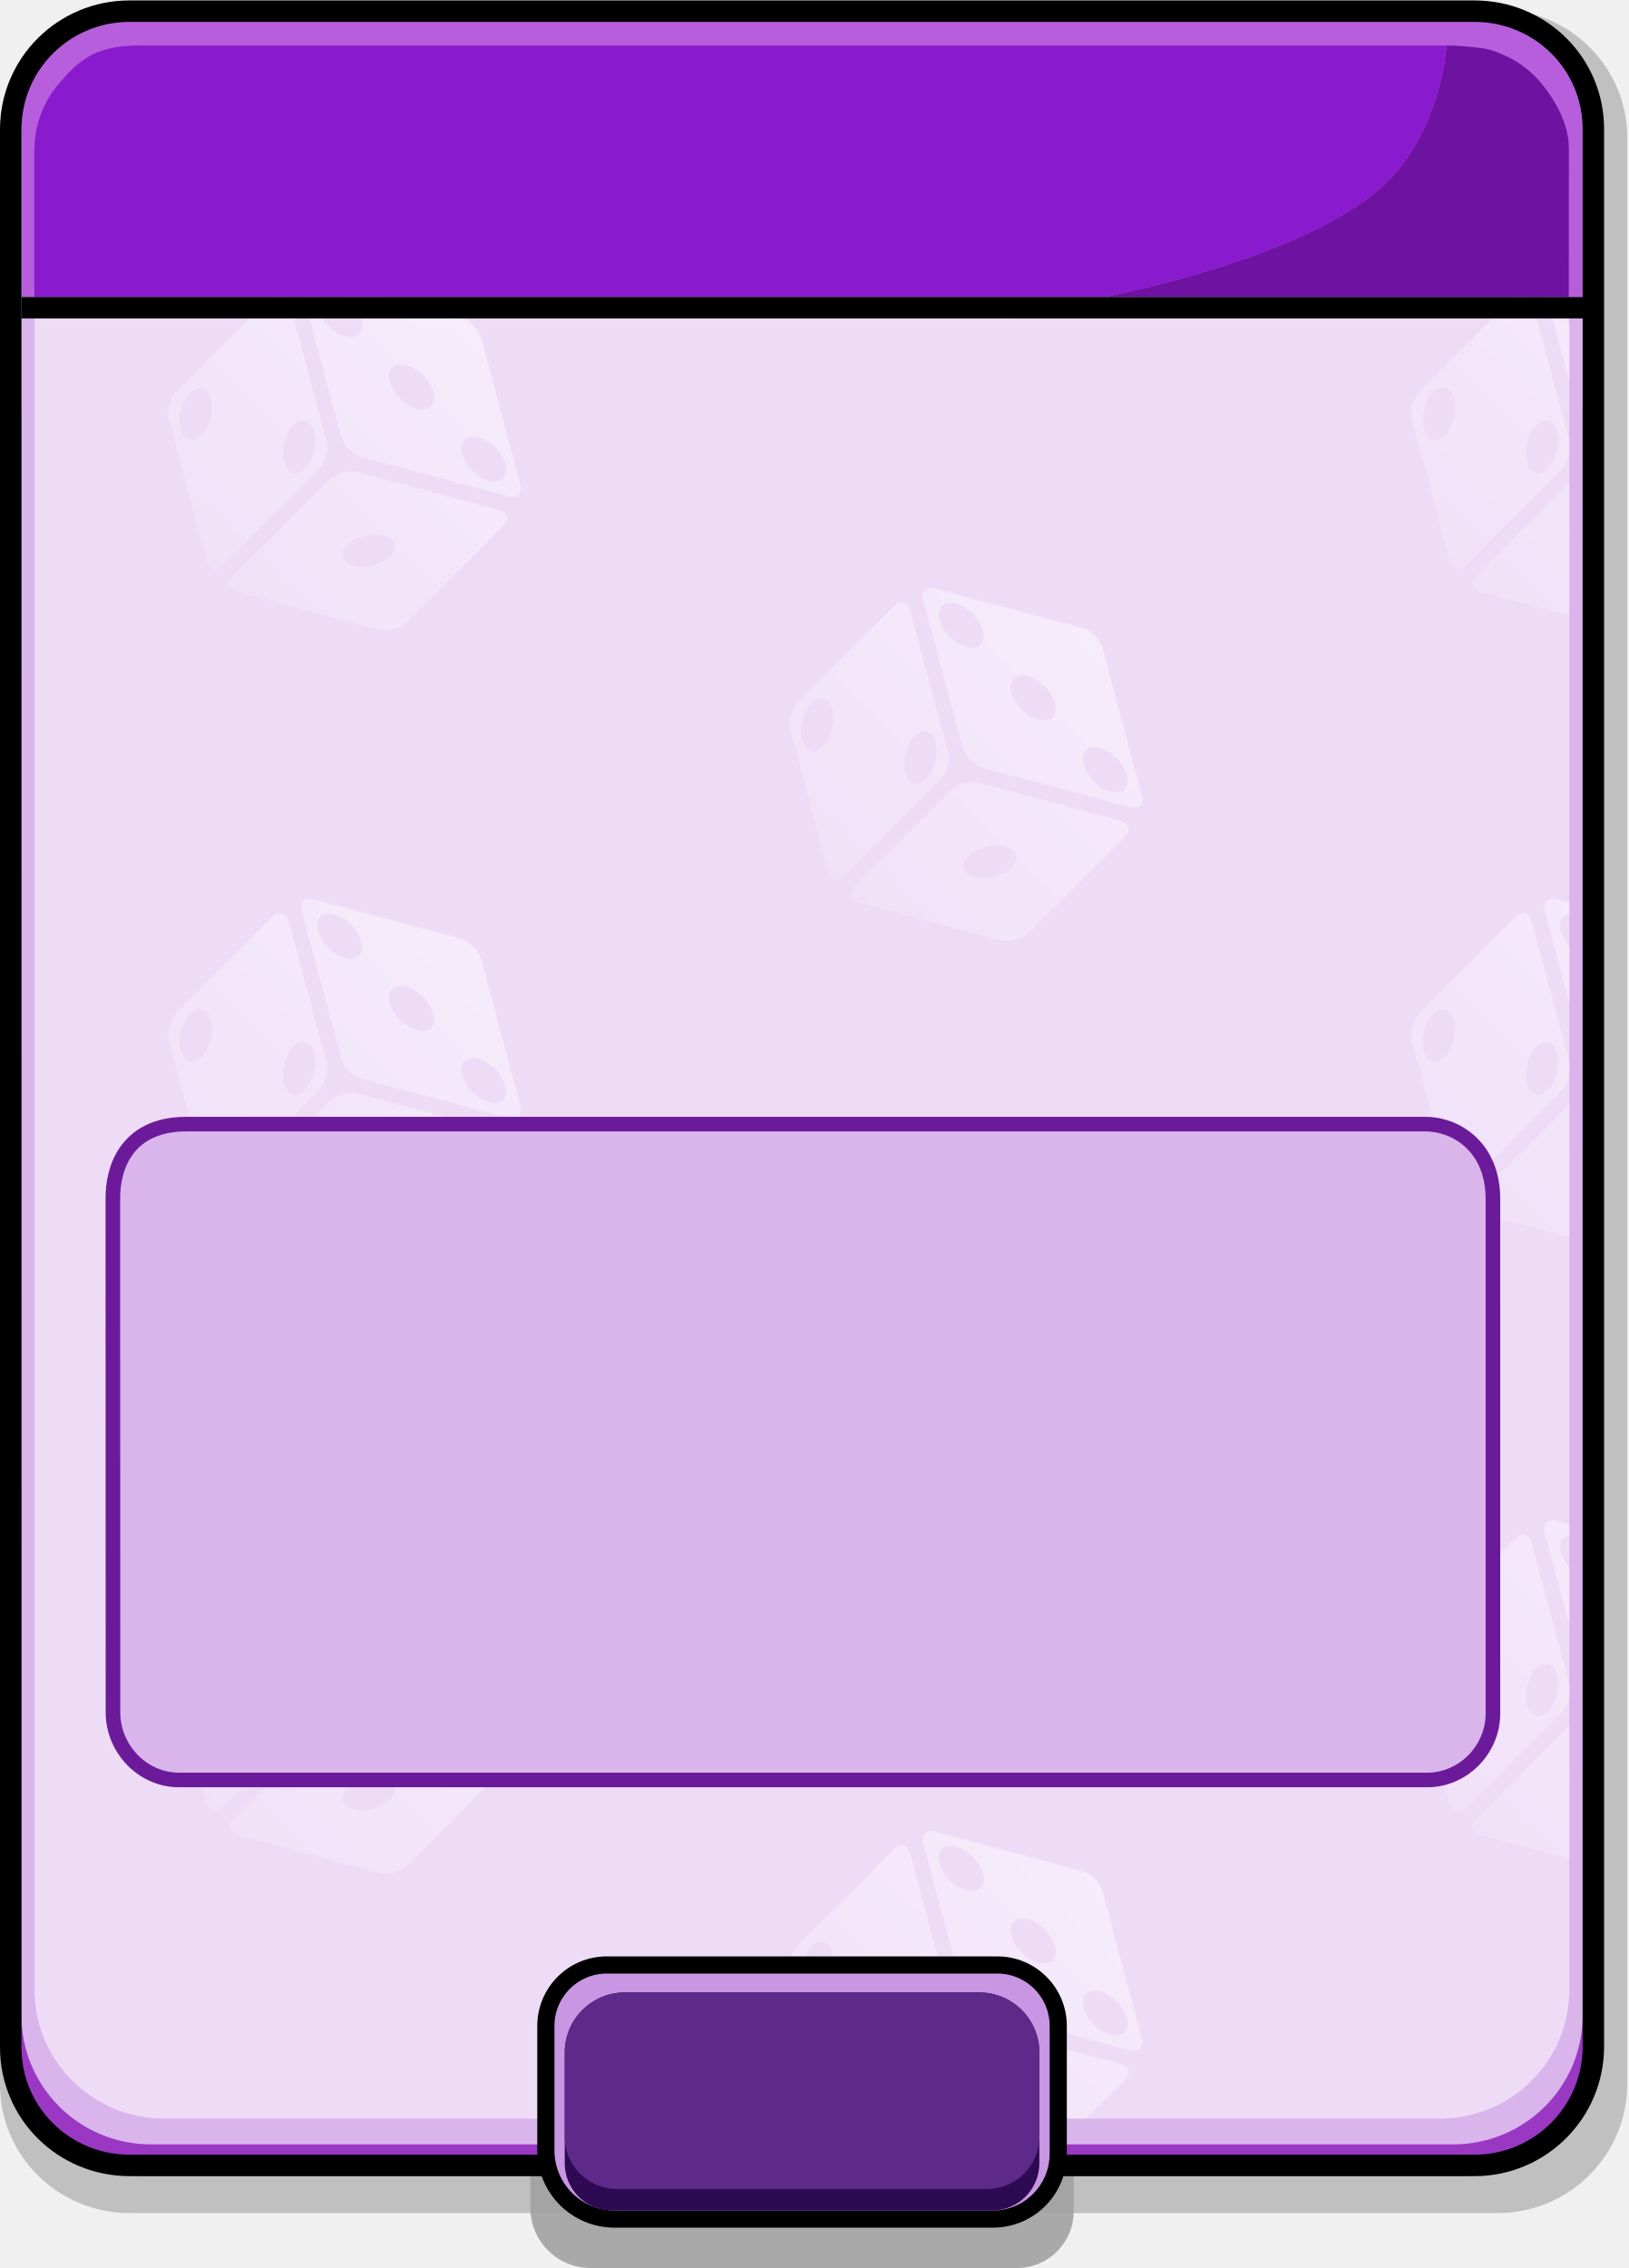
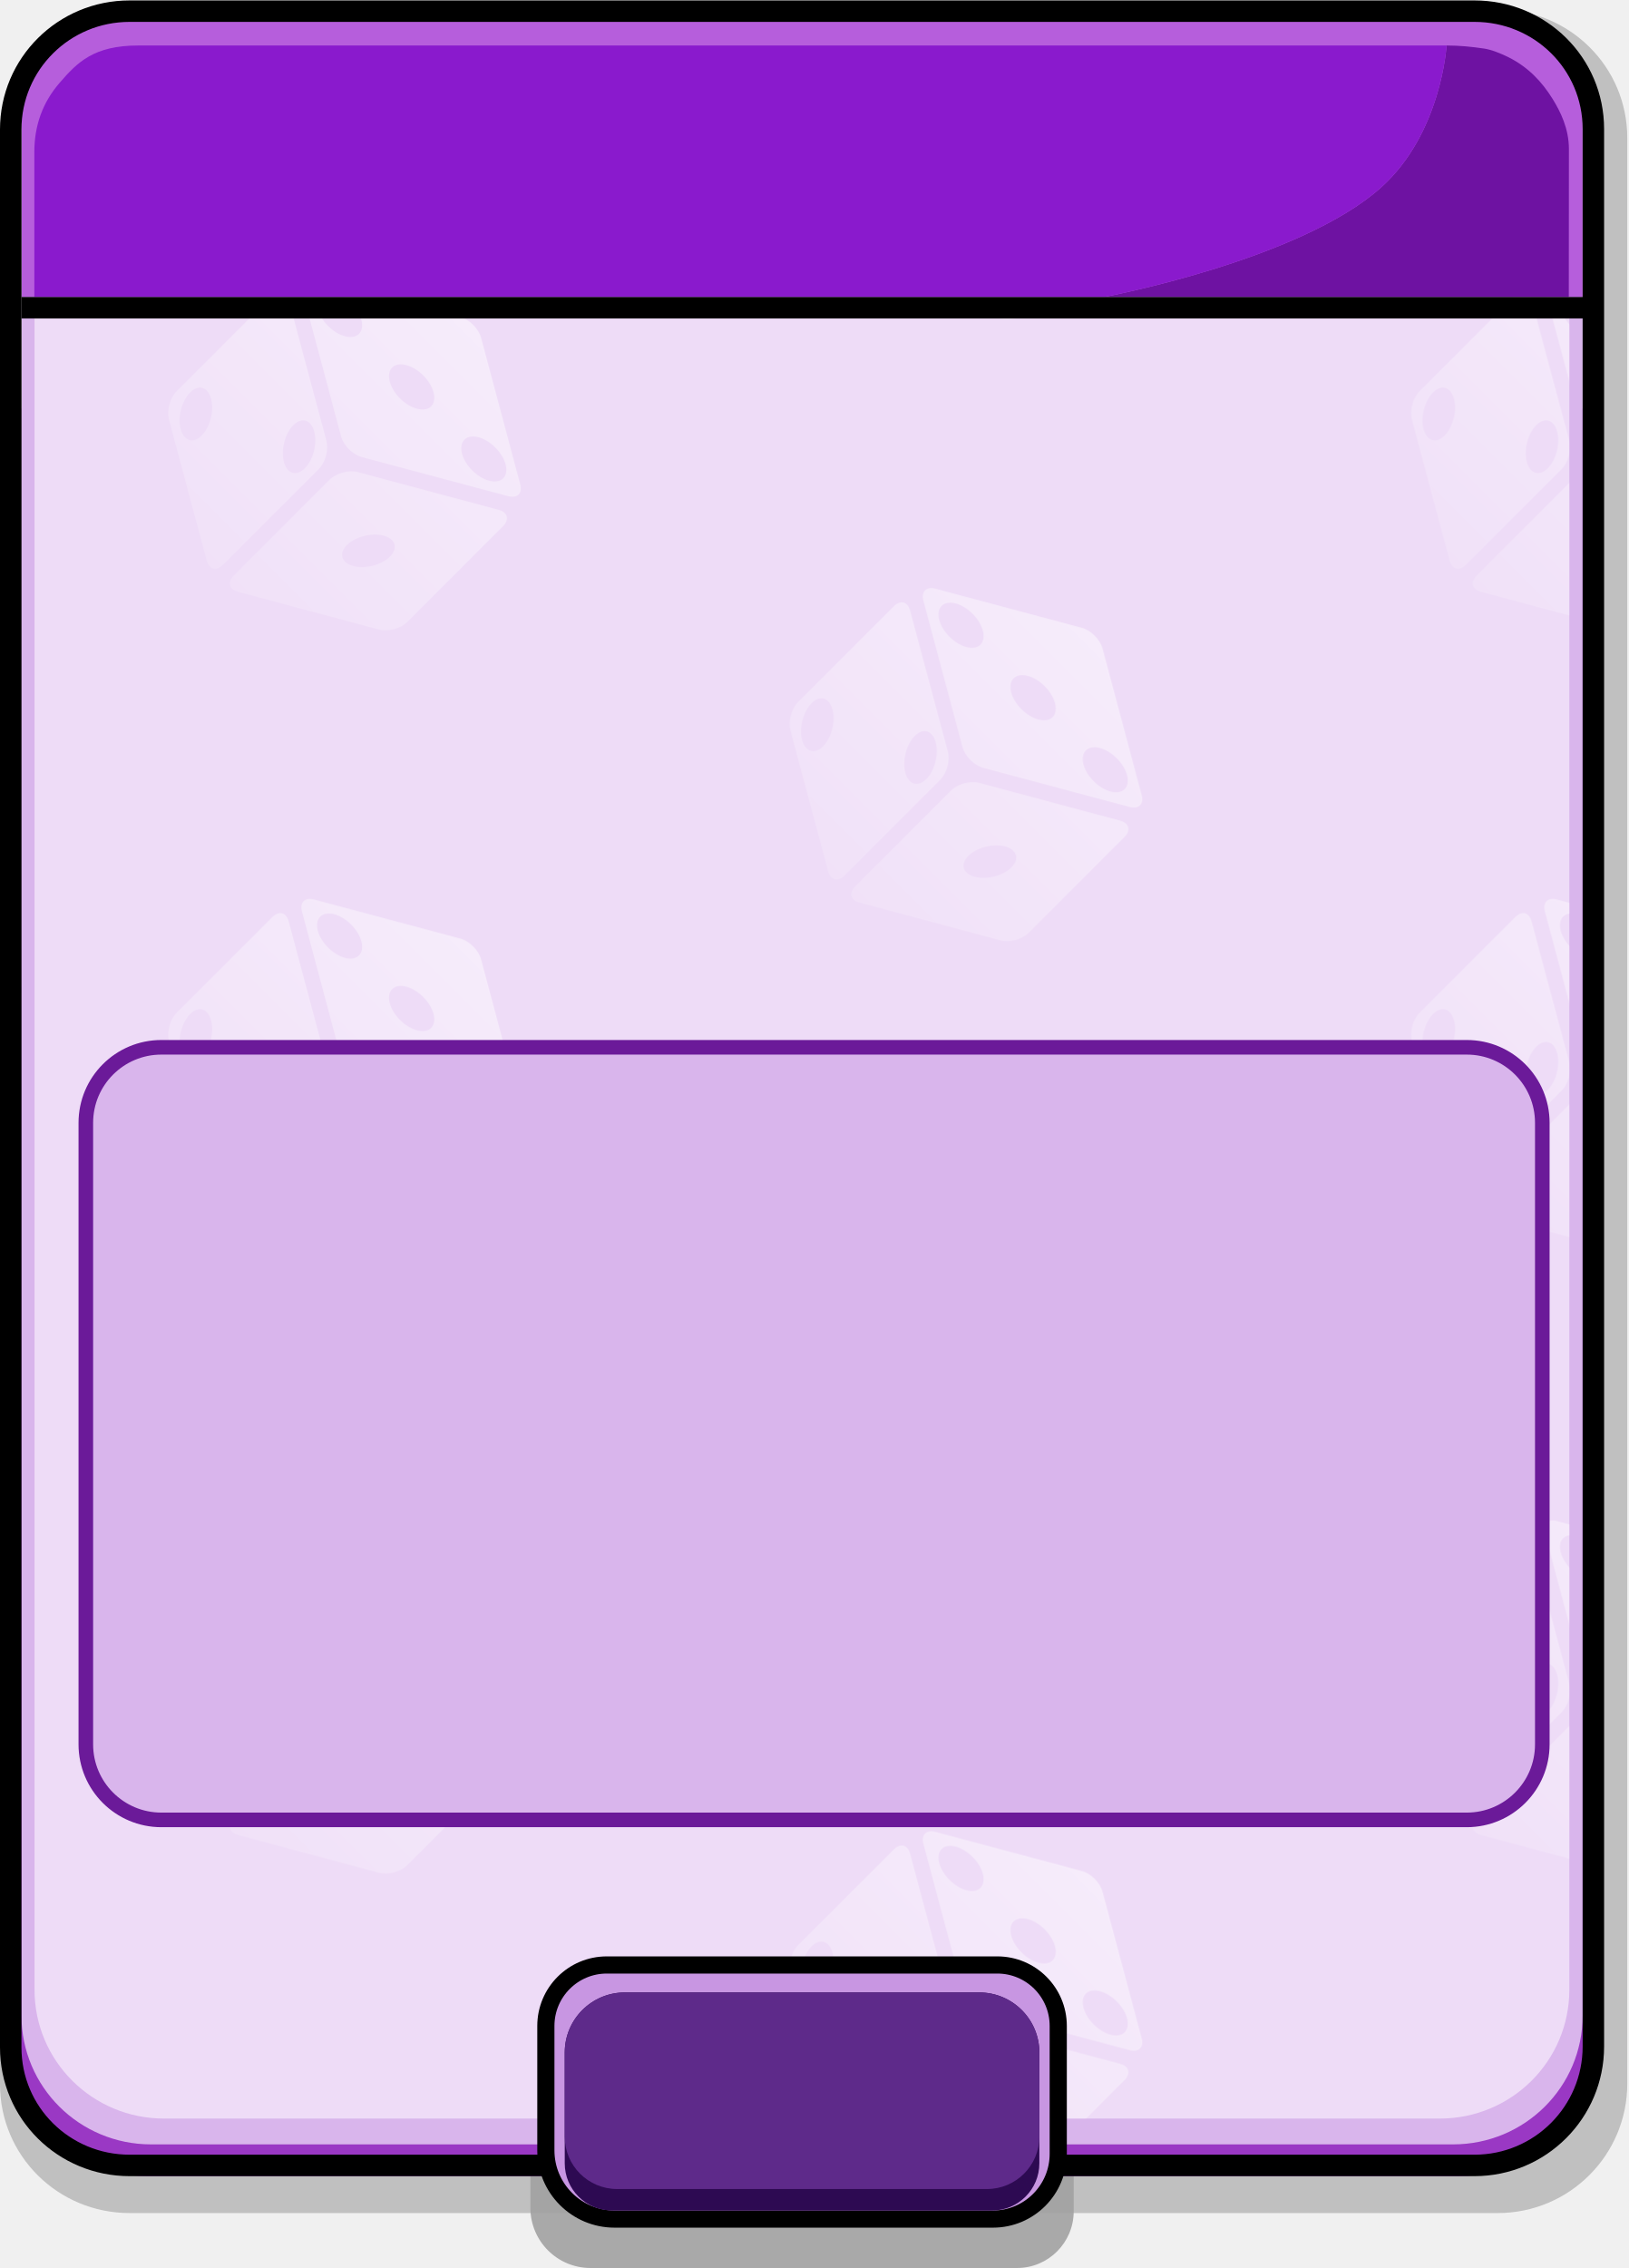
<svg xmlns="http://www.w3.org/2000/svg" xmlns:xlink="http://www.w3.org/1999/xlink" width="1897" height="2642" viewBox="0 0 1897 2642" fill="none">
  <path d="M618 2409C618 2375.31 645.311 2348 679 2348H1190C1223.69 2348 1251 2375.31 1251 2409V2576C1251 2612.45 1221.45 2642 1185 2642H688C649.34 2642 618 2610.66 618 2572V2409Z" fill="#979797" fill-opacity="0.8" />
  <path d="M151 2578C67.605 2578 0 2511.34 0 2427.95C0.001 1998.14 0.003 755.27 0.001 161.308C0 77.912 67.606 11 151.001 11H1745.01C1828.4 11 1896 77.431 1896 160.823C1896.01 636.676 1896 1975.75 1896 2427.22C1896 2510.61 1828.4 2578 1745 2578H151Z" fill="#A1A1A1" fill-opacity="0.6" />
  <path d="M79.5 2425.5C106.757 2457.15 134.935 2472.56 172.423 2479.05C181.461 2480.61 191.316 2480.99 200.5 2481C339.451 2481.14 1669.5 2481 1669.5 2481C1678.68 2480.99 1688.54 2480.61 1697.58 2479.05C1735.06 2472.56 1763.24 2457.15 1790.5 2425.5C1814.79 2397.3 1828 2368.78 1828 2337C1828 2337 1828 2072.32 1828 1939.5C1828 1455.34 1828 960.159 1828 476H1845C1845 1106.88 1846 2337 1846 2337V2412C1841.5 2440.5 1831.88 2459.81 1824.12 2470C1808.5 2490.5 1805.43 2497.36 1770.5 2518C1747.89 2530.27 1729 2535 1697.58 2535C1697.58 2535 280.435 2535.03 172.423 2535C146.774 2534.99 122.109 2530.27 99.5 2518C64.574 2497.36 61.5 2490.5 45.883 2470C38.123 2459.81 28.5 2440.5 24 2412V2337C24 2337 25.003 1106.88 25 476H42C42.003 960.158 42.004 1455.34 42 1939.5C41.999 2072.32 42 2337 42 2337C43 2369 55.212 2397.3 79.5 2425.5Z" fill="#9A38C4" />
  <path d="M176 2498C92.605 2498 25 2431.08 25 2347.68C25.001 1956.32 25.003 899.107 25.001 363.308C25 279.913 92.606 213 176.001 213H1693C1776.39 213 1844 279.917 1844 363.309C1844 796.553 1844 1936.99 1844 2347.81C1843.99 2431.2 1776.39 2498 1693 2498H176Z" fill="#D9B5EC" />
  <path d="M191.224 2467.93C107.829 2467.93 40.224 2401.06 40.224 2317.67C40.225 1923.73 40.226 854.481 40.224 316.298C40.224 232.902 107.829 166 191.225 166H1677.51C1760.9 166 1828.5 232.882 1828.5 316.274C1828.51 751.942 1828.5 1904.34 1828.5 2317.7C1828.5 2401.09 1760.9 2467.93 1677.5 2467.93H191.224Z" fill="#EEDCF7" />
  <path d="M191.224 2467.93C107.829 2467.93 40.224 2401.06 40.224 2317.67C40.225 1923.73 40.226 854.481 40.224 316.298C40.224 232.902 107.829 166 191.225 166H1677.51C1760.9 166 1828.5 232.882 1828.5 316.274C1828.51 751.942 1828.5 1904.34 1828.5 2317.7C1828.5 2401.09 1760.9 2467.93 1677.5 2467.93H191.224Z" fill="url(#pattern0_16_154)" fill-opacity="0.5" />
-   <path d="M1661.35 1309.5C1677.76 1309.5 1697.26 1315.56 1712.74 1329.65C1728.44 1343.93 1739.47 1365.97 1739.47 1396.76C1739.47 1565.97 1739.52 1797.17 1739.49 1996.03C1739.48 2038.2 1704.78 2073.5 1662.88 2073.5C1178.06 2073.5 693.244 2073.49 208.425 2073.47V2073.47C166.394 2073.47 131.675 2037.53 131.636 1994.78C131.545 1896.84 131.579 1798.91 131.568 1700.99C131.558 1599.11 131.62 1497.25 131.5 1395.39V1395.38C131.5 1380.93 134.248 1359.61 146.539 1341.67C159.21 1323.17 181.183 1309.5 216.823 1309.5H1661.35Z" fill="#D9B5EC" stroke="#6B1A99" stroke-width="17" />
+   <rect x="100" y="1220" width="1697" height="900" rx="88" fill="#D9B5EC" stroke="#6B1A99" stroke-width="17" />
  <path d="M25 141C25 76.935 76.935 25 141 25H1728C1792.07 25 1844 76.935 1844 141V346H25V141Z" fill="#B65EDC" />
  <path d="M1827.99 173.293C1828.05 191.886 1827.86 345.945 1827.86 345.945C1785.03 345.994 1329.3 346.039 1286.5 345.945C1286.5 345.945 1514 303.5 1609 218.5C1679.57 155.355 1685.47 53.003 1685.47 53.003C1700.89 53.003 1714.83 54.47 1729.15 56.571C1737.67 57.819 1749.2 62.431 1757.99 66.876C1780.04 78.017 1796.23 94.515 1809.16 115.5C1818.25 130.256 1827.9 149.756 1827.99 173.293Z" fill="#6E12A2" />
  <path d="M40 345.945C40 345.945 40.035 233.387 40 177.5C39.981 146.157 49.67 119.234 69.729 96.17C90.102 72.745 109.01 53.003 161.176 53.003C653.86 53.003 1178.41 52.997 1685.47 53.003C1685.47 53.003 1679.57 155.355 1609 218.5C1514 303.5 1286.5 345.945 1286.5 345.945H40Z" fill="#8A1ACD" />
  <path d="M151.001 13H1718C1794.62 13 1856.5 73.983 1856.5 150.348C1856.5 621.866 1856.5 1936.98 1856.5 2384.03C1856.49 2460.51 1794.49 2522.5 1718 2522.5H151C74.403 2522.5 12.5 2461.36 12.5 2384.98C12.501 1960.17 12.503 741.637 12.501 150.826C12.501 74.407 74.436 13 151.001 13Z" stroke="black" stroke-width="25" />
  <path d="M25 346H1845V371H25L25 346Z" fill="black" />
  <path d="M1162 2289C1201.21 2289 1233 2320.79 1233 2360V2509C1233 2550.97 1198.97 2585 1157 2585H716C671.817 2585 636 2549.18 636 2505V2360C636 2320.79 667.788 2289 707 2289H1162Z" fill="#C896E2" stroke="black" stroke-width="20" />
  <path d="M658 2391C658 2352.34 689.34 2321 728 2321H1141C1179.66 2321 1211 2352.34 1211 2391V2520C1211 2550.38 1186.38 2575 1156 2575H713C682.624 2575 658 2550.38 658 2520V2391Z" fill="#2D0A52" />
  <path d="M658 2391C658 2352.34 689.34 2321 728 2321H1141C1179.66 2321 1211 2352.34 1211 2391V2489C1211 2522.69 1183.69 2550 1150 2550H719C685.311 2550 658 2522.69 658 2489V2391Z" fill="#5E2A8A" />
  <defs>
    <pattern id="pattern0_16_154" patternUnits="userSpaceOnUse" patternTransform="matrix(1448.15 0 0 724.077 40.2235 166)" preserveAspectRatio="none" viewBox="-0 0 1448.15 724.077" width="1" height="1">
      <use xlink:href="#pattern0_16_154_inner" transform="translate(-724.077 -362.039)" />
      <use xlink:href="#pattern0_16_154_inner" transform="translate(0 -724.077)" />
      <use xlink:href="#pattern0_16_154_inner" transform="translate(724.077 -362.039)" />
      <use xlink:href="#pattern0_16_154_inner" transform="translate(-724.077 362.039)" />
      <g id="pattern0_16_154_inner">
        <g clip-path="url(#clip0_16_154)">
          <path d="M511.235 212.503C506.867 208.135 501.521 204.746 496.181 203.321L325.688 157.788C315.007 154.936 308.817 161.126 311.669 171.807L357.202 342.3C360.054 352.981 370.755 363.682 381.436 366.534L551.929 412.066C562.609 414.92 568.8 408.729 565.947 398.048L520.414 227.555C518.989 222.213 515.601 216.869 511.235 212.503ZM369.868 187.964C369.868 187.964 369.869 187.965 369.869 187.965C375.367 193.757 379.317 200.501 380.942 206.867C382.664 213.618 381.635 219.409 378.079 222.964C374.523 226.52 368.732 227.549 361.981 225.826C355.229 224.103 348.07 219.768 342.077 213.776C336.085 207.783 331.751 200.624 330.028 193.872C328.719 188.743 328.99 184.129 330.806 180.634C332.622 177.14 335.898 174.928 340.205 174.29C344.511 173.651 349.648 174.615 354.941 177.055C360.233 179.495 365.436 183.297 369.866 187.964L369.868 187.964ZM453.303 271.745C457.703 276.224 461.21 281.36 463.386 286.511C465.563 291.663 466.312 296.603 465.539 300.713C464.767 304.823 462.508 307.922 459.044 309.622C455.581 311.323 451.066 311.549 446.064 310.273C442.709 309.446 439.212 307.96 435.773 305.899C432.334 303.839 429.023 301.246 426.03 298.269C423.037 295.293 420.422 291.992 418.336 288.558C416.25 285.124 414.734 281.624 413.875 278.262C413.017 274.899 412.834 271.739 413.336 268.966C413.838 266.192 415.015 263.859 416.8 262.102C418.585 260.345 420.941 259.198 423.734 258.728C426.527 258.257 429.7 258.473 433.071 259.362C436.476 260.232 440.021 261.776 443.496 263.902C446.971 266.029 450.305 268.696 453.301 271.744L453.303 271.745ZM537.907 356.37C537.907 356.371 537.908 356.371 537.908 356.372C543.406 362.163 547.357 368.907 548.981 375.273C550.669 381.997 549.619 387.755 546.06 391.287C542.501 394.819 536.724 395.838 529.992 394.119C523.259 392.401 516.121 388.086 510.138 382.119C504.155 376.151 499.816 369.017 498.068 362.278C496.76 357.148 497.032 352.535 498.848 349.04C500.664 345.546 503.94 343.335 508.246 342.697C512.553 342.058 517.689 343.022 522.982 345.462C528.274 347.902 533.476 351.704 537.907 356.37ZM292.621 176.43C288.663 172.253 282.722 172.663 277.104 178.28L165.597 289.788C157.782 297.603 153.863 312.226 156.722 322.902L200.621 486.793C203.48 497.468 211.923 499.731 219.738 491.916L331.248 380.406C339.063 372.591 342.978 357.97 340.12 347.294L296.221 183.403C295.418 180.401 294.172 178.063 292.623 176.429L292.621 176.43ZM547.725 431.537C546.091 429.988 543.756 428.741 540.753 427.938L376.859 384.035C366.184 381.176 351.56 385.095 343.745 392.909L232.234 504.42C224.421 512.234 226.685 520.675 237.361 523.533L401.254 567.439C411.929 570.298 426.549 566.379 434.364 558.564L545.875 447.053C551.491 441.438 551.901 435.498 547.723 431.538L547.725 431.537ZM320.222 326.493C322.81 328.745 324.799 332.254 325.99 336.665C327.18 341.075 327.528 346.231 327 351.612C326.472 356.992 325.085 362.407 322.98 367.308C320.876 372.21 318.128 376.425 315.014 379.527C312.692 381.854 310.217 383.509 307.733 384.396C305.248 385.284 302.802 385.387 300.533 384.700C298.265 384.013 296.220 382.550 294.513 380.393C292.807 378.236 291.474 375.428 290.591 372.130C289.707 368.832 289.290 365.108 289.363 361.172C289.436 357.235 289.999 353.164 291.018 349.189C292.037 345.215 293.493 341.416 295.303 338.009C297.113 334.603 299.240 331.656 301.565 329.336C304.661 326.228 308.015 324.330 311.289 323.831C314.564 323.332 317.644 324.250 320.222 326.493ZM416.994 463.805C416.995 463.806 416.995 463.806 416.996 463.807C419.238 466.384 420.156 469.465 419.656 472.739C419.157 476.013 417.259 479.366 414.151 482.462C409.458 487.145 402.320 490.927 394.304 492.976C386.288 495.026 378.050 495.177 371.399 493.395C364.749 491.612 360.230 488.044 358.835 483.472C357.440 478.901 359.284 473.700 363.960 469.013C367.063 465.899 371.277 463.151 376.179 461.047C381.080 458.942 386.495 457.556 391.876 457.027C397.256 456.499 402.412 456.847 406.823 458.037C411.233 459.228 414.742 461.217 416.994 463.805ZM199.981 288.342C202.569 290.594 204.559 294.103 205.749 298.514C206.939 302.924 207.288 308.080 206.759 313.461C206.231 318.842 204.844 324.256 202.739 329.158C200.635 334.059 197.886 338.274 194.772 341.376C192.450 343.703 189.976 345.358 187.491 346.246C185.007 347.133 182.560 347.237 180.292 346.550C178.024 345.863 175.978 344.399 174.272 342.242C172.566 340.085 171.233 337.277 170.349 333.979C169.465 330.681 169.048 326.958 169.122 323.021C169.195 319.085 169.757 315.013 170.776 311.039C171.796 307.064 173.252 303.265 175.061 299.859C176.871 296.452 178.999 293.505 181.323 291.186C184.420 288.078 187.773 286.179 191.048 285.680C194.323 285.180 197.403 286.099 199.981 288.342Z" fill="url(#paint0_linear_16_154)" />
        </g>
      </g>
      <use xlink:href="#pattern0_16_154_inner" transform="translate(724.077 362.039)" />
    </pattern>
    <linearGradient id="paint0_linear_16_154" x1="511.444" y1="212.712" x2="217.301" y2="506.855" gradientUnits="userSpaceOnUse">
      <stop stop-color="white" stop-opacity="0.9" />
      <stop offset="1" stop-color="white" stop-opacity="0.3" />
    </linearGradient>
    <clipPath id="clip0_16_154">
      <rect width="512" height="512" fill="white" transform="translate(362.039) rotate(45)" />
    </clipPath>
  </defs>
</svg>
